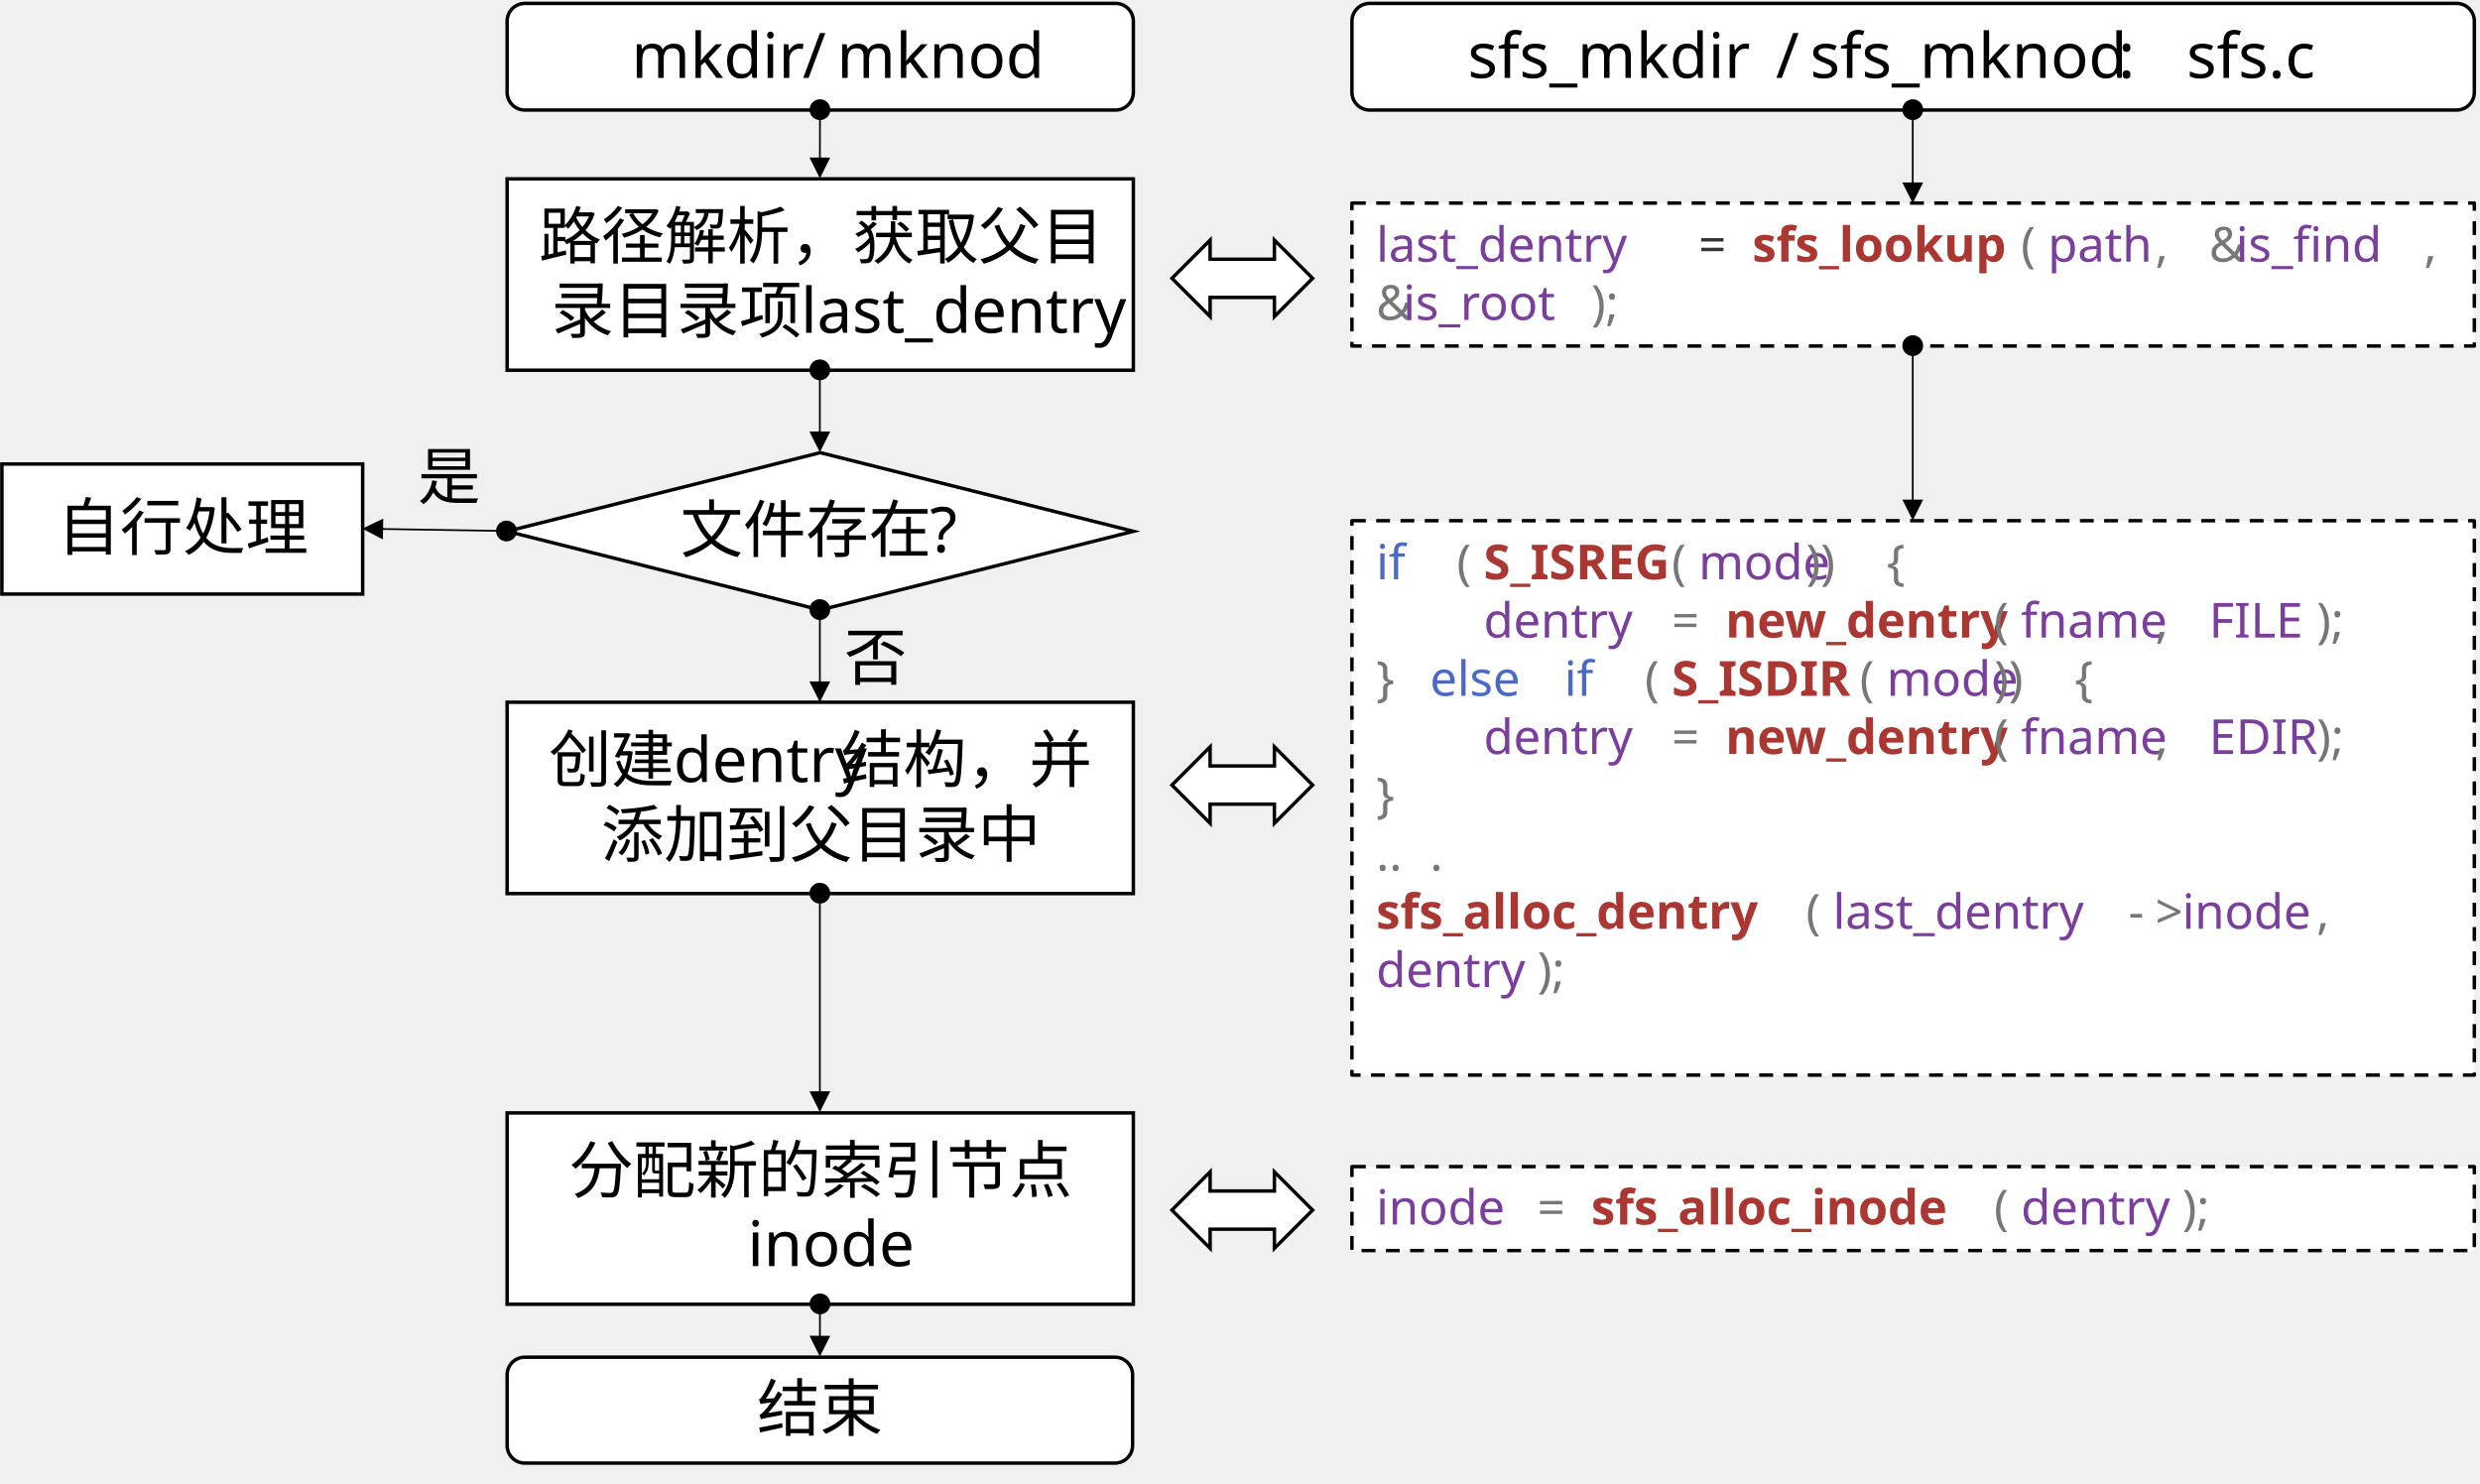
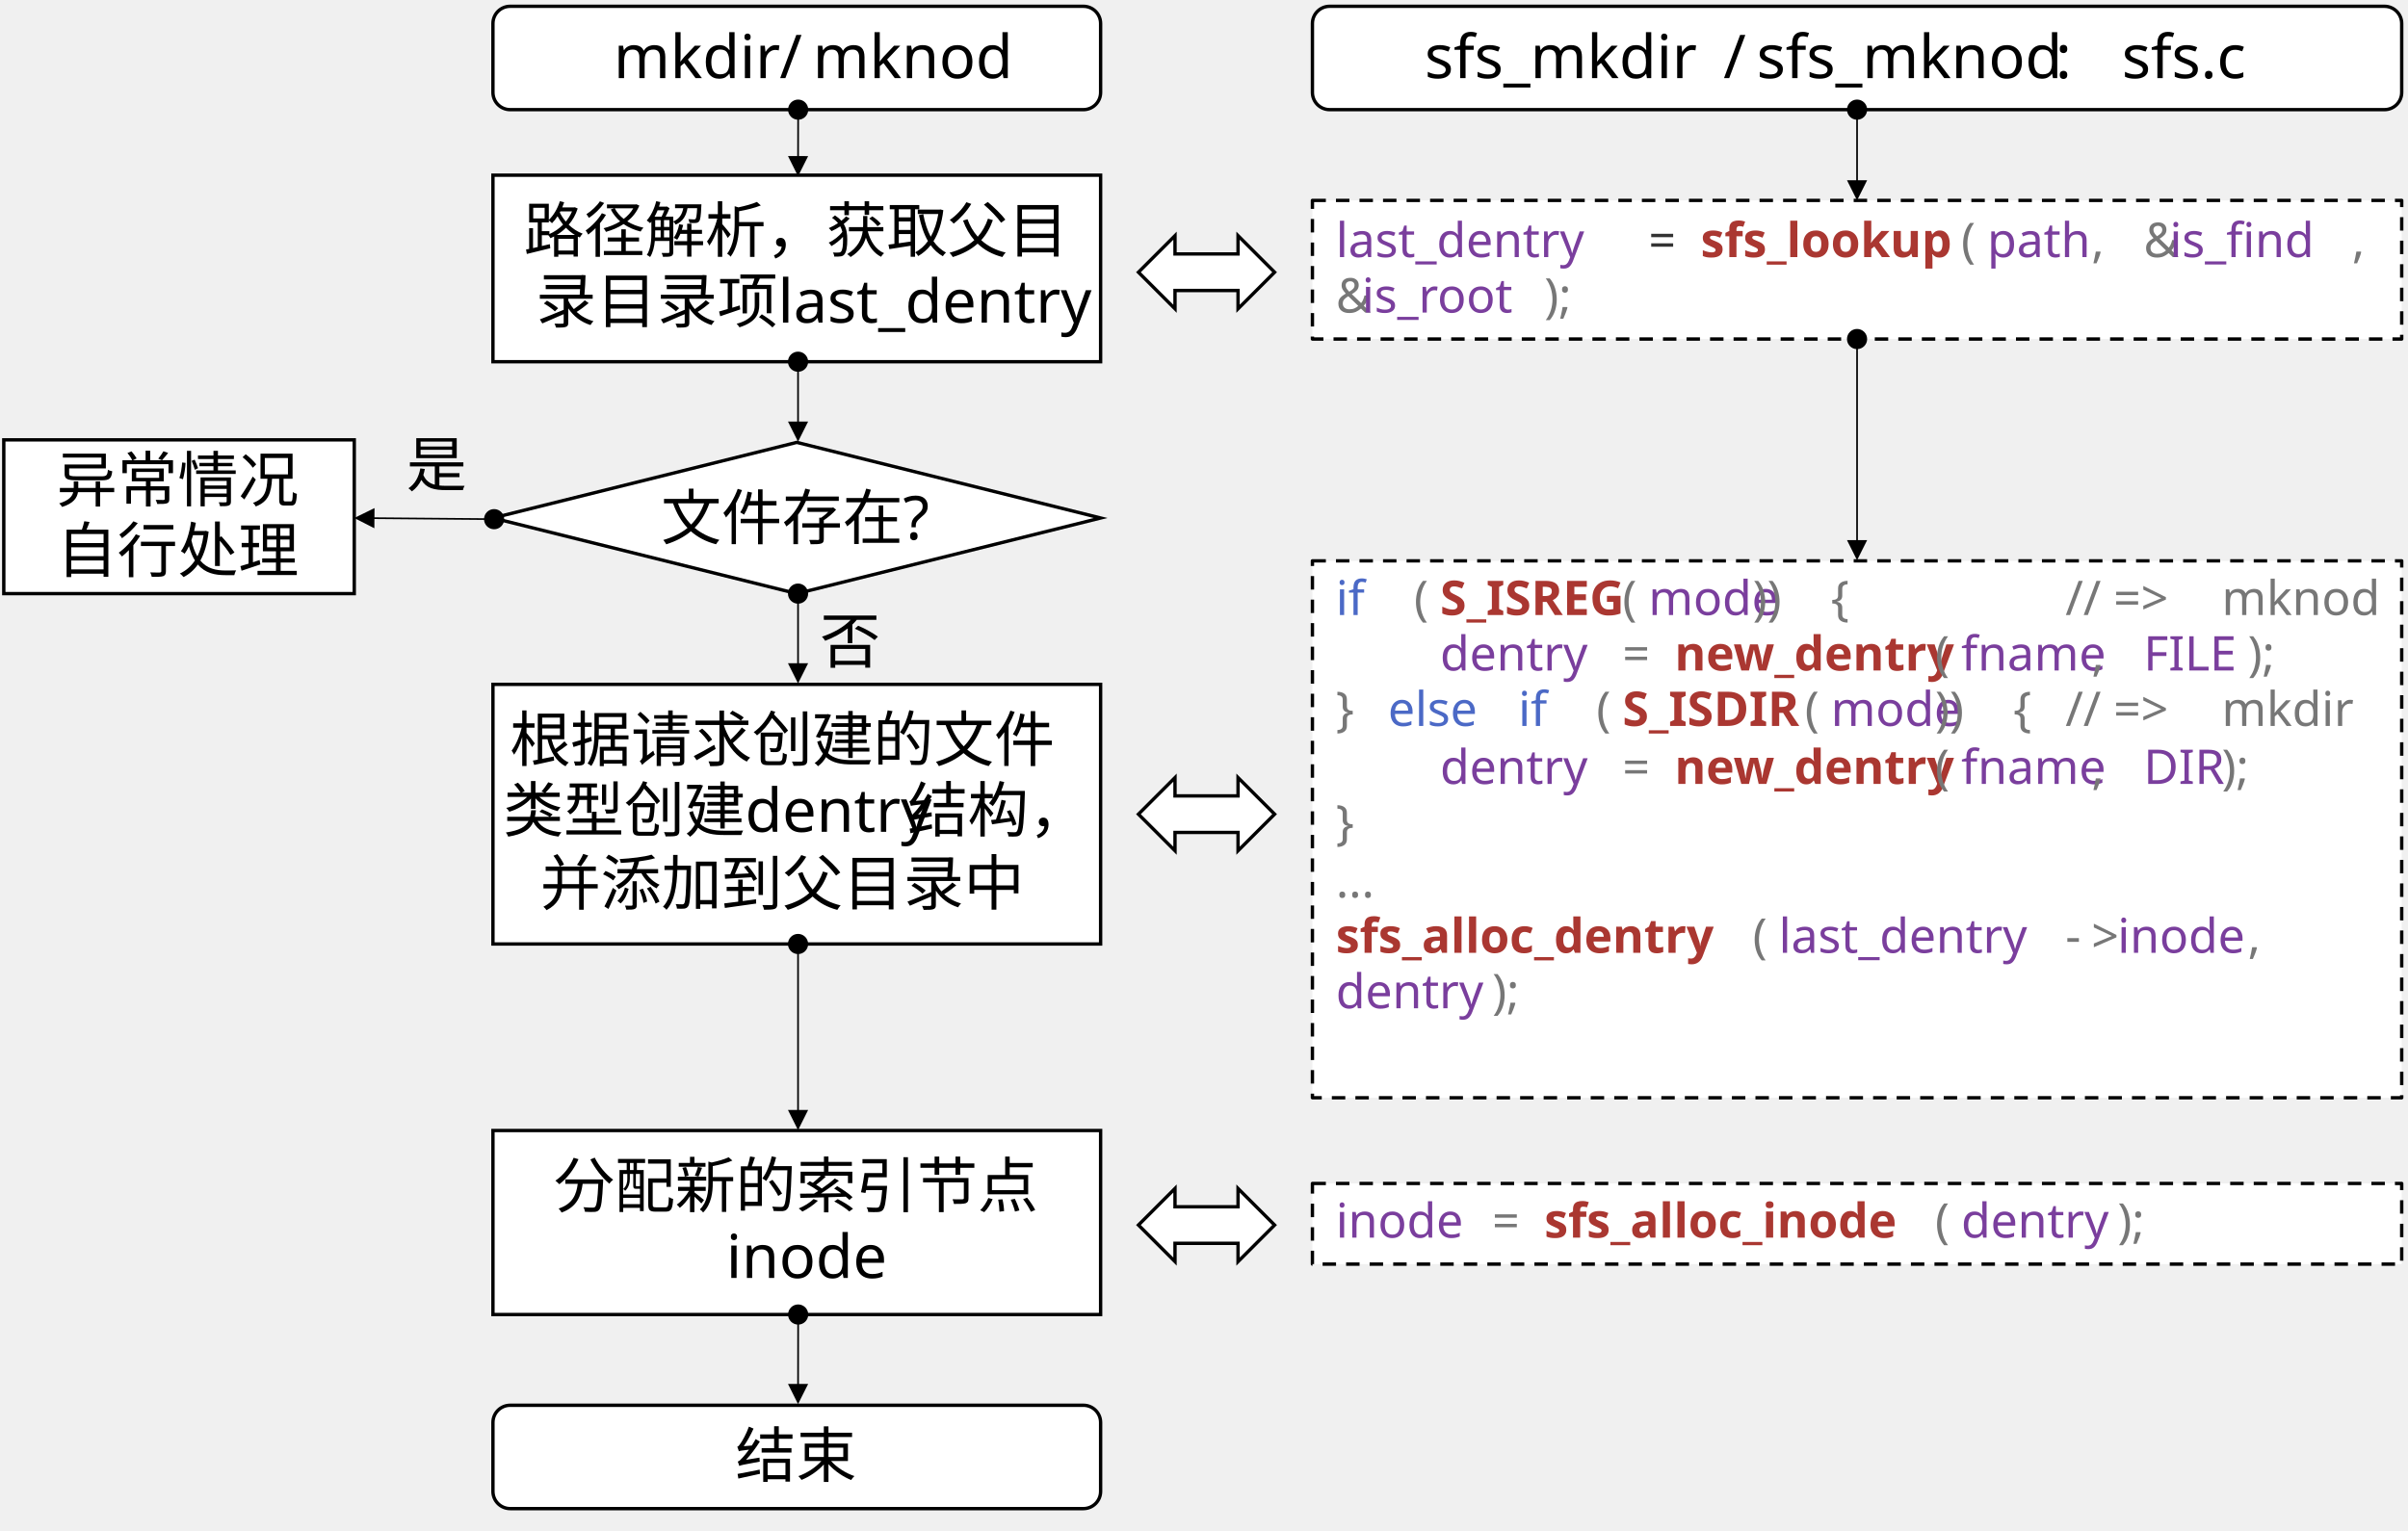
- <svg xmlns="http://www.w3.org/2000/svg" width="3279" height="1962" xml:space="preserve" overflow="hidden">
-   <g transform="translate(-421 -271)">
-     <path d="M1091.5 299.001C1091.5 286.022 1102.02 275.5 1115 275.5L1896 275.5C1908.98 275.5 1919.5 286.022 1919.5 299.001L1919.5 392.999C1919.5 405.978 1908.98 416.5 1896 416.5L1115 416.5C1102.02 416.5 1091.5 405.978 1091.5 392.999Z" stroke="#000000" stroke-width="4.583" stroke-miterlimit="8" fill="#FFFFFF" fill-rule="evenodd" />
-     <text font-family="Consolas,Consolas_MSFontService,sans-serif" font-weight="400" font-size="83" transform="matrix(1 0 0 1 1255.89 374)">mkdir</text>
-     <text font-family="Consolas,Consolas_MSFontService,sans-serif" font-weight="400" font-size="83" transform="matrix(1 0 0 1 1482.19 374)">/</text>
-     <text font-family="Consolas,Consolas_MSFontService,sans-serif" font-weight="400" font-size="83" transform="matrix(1 0 0 1 1527.45 374)">mknod</text>
-     <rect x="1091.5" y="507.5" width="828" height="253" stroke="#000000" stroke-width="4.583" stroke-miterlimit="8" fill="#FFFFFF" />
-     <text font-family="Microsoft YaHei,Microsoft YaHei_MSFontService,sans-serif" font-weight="400" font-size="83" transform="matrix(1 0 0 1 1133.42 613)">路径解析，获取父目</text>
-     <text font-family="Microsoft YaHei,Microsoft YaHei_MSFontService,sans-serif" font-weight="400" font-size="83" transform="matrix(1 0 0 1 1149.8 711)">录</text>
-     <text font-family="Microsoft YaHei,Microsoft YaHei_MSFontService,sans-serif" font-weight="400" font-size="83" transform="matrix(1 0 0 1 1232.3 711)">目录项</text>
-     <text font-family="Calibri,Calibri_MSFontService,sans-serif" font-weight="400" font-size="83" transform="matrix(1 0 0 1 1479.8 711)">last_dentry</text>
-     <path d="M1.146-0.002 1.26 67.891-1.032 67.895-1.146 0.002ZM-13.75 0.023C-13.763-7.571-7.617-13.737-0.023-13.75 7.571-13.763 13.737-7.617 13.75-0.023 13.763 7.571 7.617 13.737 0.023 13.75-7.571 13.763-13.737 7.617-13.75 0.023ZM13.856 63.287 0.153 90.81-13.644 63.333Z" transform="matrix(-1 0 0 1 1505.15 416)" />
-     <path d="M1091.5 973.5 1505.5 869.5 1919.5 973.5 1505.5 1077.5Z" stroke="#000000" stroke-width="4.583" stroke-miterlimit="8" fill="#FFFFFF" fill-rule="evenodd" />
-     <text font-family="Microsoft YaHei,Microsoft YaHei_MSFontService,sans-serif" font-weight="400" font-size="83" transform="matrix(1 0 0 1 1320.47 1001)">文件存在</text>
-     <text font-family="Calibri,Calibri_MSFontService,sans-serif" font-weight="400" font-size="83" transform="matrix(1 0 0 1 1650.47 1001)">?</text>
-     <rect x="1091.5" y="1199.5" width="828" height="253" stroke="#000000" stroke-width="4.583" stroke-miterlimit="8" fill="#FFFFFF" />
-     <text font-family="Microsoft YaHei,Microsoft YaHei_MSFontService,sans-serif" font-weight="400" font-size="83" transform="matrix(1 0 0 1 1146.48 1305)">创建</text>
-     <text font-family="Calibri,Calibri_MSFontService,sans-serif" font-weight="400" font-size="83" transform="matrix(1 0 0 1 1311.48 1305)">dentry</text>
-     <text font-family="Microsoft YaHei,Microsoft YaHei_MSFontService,sans-serif" font-weight="400" font-size="83" transform="matrix(1 0 0 1 1532.85 1305)">结构，并</text>
-     <text font-family="Microsoft YaHei,Microsoft YaHei_MSFontService,sans-serif" font-weight="400" font-size="83" transform="matrix(1 0 0 1 1215.92 1404)">添加到父目录中</text>
-     <rect x="1091.5" y="1742.5" width="828" height="253" stroke="#000000" stroke-width="4.583" stroke-miterlimit="8" fill="#FFFFFF" />
-     <text font-family="Microsoft YaHei,Microsoft YaHei_MSFontService,sans-serif" font-weight="400" font-size="83" transform="matrix(1 0 0 1 1174.67 1848)">分配新的索引节点</text>
-     <text font-family="Calibri,Calibri_MSFontService,sans-serif" font-weight="400" font-size="83" transform="matrix(1 0 0 1 1409.29 1945)">inode</text>
-     <rect x="2208.5" y="539.5" width="1484" height="189" stroke="#000000" stroke-width="4.583" stroke-linejoin="round" stroke-miterlimit="10" stroke-dasharray="18.333 13.75" fill="#FFFFFF" />
-     <text fill="#7A3E9D" font-family="Consolas,Consolas_MSFontService,sans-serif" font-weight="400" font-size="64" transform="matrix(1 0 0 1 2240.55 617)">last_dentry</text>
-     <text fill="#333333" font-family="Consolas,Consolas_MSFontService,sans-serif" font-weight="400" font-size="64" transform="matrix(1 0 0 1 2666.8 617)">= </text>
-     <text fill="#AA3731" font-family="Consolas,Consolas_MSFontService,sans-serif" font-weight="700" font-size="64" transform="matrix(1 0 0 1 2737.84 617)">sfs_lookup</text>
-     <text fill="#777777" font-family="Consolas,Consolas_MSFontService,sans-serif" font-weight="400" font-size="64" transform="matrix(1 0 0 1 3093.05 617)">(</text>
-     <text fill="#7A3E9D" font-family="Consolas,Consolas_MSFontService,sans-serif" font-weight="400" font-size="64" transform="matrix(1 0 0 1 3128.57 617)">path</text>
-     <text fill="#777777" font-family="Consolas,Consolas_MSFontService,sans-serif" font-weight="400" font-size="64" transform="matrix(1 0 0 1 3270.65 617)">,</text>
-     <text fill="#777777" font-family="Consolas,Consolas_MSFontService,sans-serif" font-weight="400" font-size="64" transform="matrix(1 0 0 1 3341.7 617)">&amp;</text>
-     <text fill="#7A3E9D" font-family="Consolas,Consolas_MSFontService,sans-serif" font-weight="400" font-size="64" transform="matrix(1 0 0 1 3377.22 617)">is_find</text>
-     <text fill="#777777" font-family="Consolas,Consolas_MSFontService,sans-serif" font-weight="400" font-size="64" transform="matrix(1 0 0 1 3625.86 617)">,</text>
-     <text fill="#777777" font-family="Consolas,Consolas_MSFontService,sans-serif" font-weight="400" font-size="64" transform="matrix(1 0 0 1 2240.55 694)">&amp;</text>
-     <text fill="#7A3E9D" font-family="Consolas,Consolas_MSFontService,sans-serif" font-weight="400" font-size="64" transform="matrix(1 0 0 1 2276.07 694)">is_root</text>
-     <text fill="#777777" font-family="Consolas,Consolas_MSFontService,sans-serif" font-weight="400" font-size="64" transform="matrix(1 0 0 1 2524.72 694)">);</text>
-     <path d="M1506.15 760 1506.15 846.156 1503.85 846.156 1503.85 760ZM1491.25 760C1491.25 752.406 1497.41 746.25 1505 746.25 1512.59 746.25 1518.75 752.406 1518.75 760 1518.75 767.594 1512.59 773.75 1505 773.75 1497.41 773.75 1491.25 767.594 1491.25 760ZM1518.75 841.573 1505 869.073 1491.25 841.573Z" />
-     <path d="M1.146-3.37618e-06 1.146 99.566-1.146 99.566-1.146 3.37618e-06ZM-13.75 4.05141e-05C-13.75-7.594-7.594-13.75-4.05141e-05-13.75 7.594-13.75 13.75-7.594 13.75-4.05141e-05 13.75 7.594 7.594 13.75 4.05141e-05 13.75-7.594 13.75-13.75 7.594-13.75 4.05141e-05ZM13.75 94.983 0 122.483-13.75 94.983Z" transform="matrix(-1 0 0 1 1505 1077)" />
-     <path d="M1506.15 1452 1506.15 1718.5 1503.85 1718.5 1503.85 1452ZM1491.25 1452C1491.25 1444.41 1497.41 1438.25 1505 1438.25 1512.59 1438.25 1518.75 1444.41 1518.75 1452 1518.75 1459.59 1512.59 1465.75 1505 1465.75 1497.41 1465.75 1491.25 1459.59 1491.25 1452ZM1518.75 1713.92 1505 1741.42 1491.25 1713.92Z" />
-     <rect x="2208.5" y="959.5" width="1484" height="733" stroke="#000000" stroke-width="4.583" stroke-linejoin="round" stroke-miterlimit="10" stroke-dasharray="18.333 13.75" fill="#FFFFFF" />
-     <text fill="#4B69C6" font-family="Consolas,Consolas_MSFontService,sans-serif" font-weight="400" font-size="64" transform="matrix(1 0 0 1 2240.55 1037)">if</text>
-     <text fill="#777777" font-family="Consolas,Consolas_MSFontService,sans-serif" font-weight="400" font-size="64" transform="matrix(1 0 0 1 2347.11 1037)">(</text>
-     <text fill="#AA3731" font-family="Consolas,Consolas_MSFontService,sans-serif" font-weight="700" font-size="64" transform="matrix(1 0 0 1 2382.63 1037)">S_ISREG</text>
-     <text fill="#777777" font-family="Consolas,Consolas_MSFontService,sans-serif" font-weight="400" font-size="64" transform="matrix(1 0 0 1 2631.28 1037)">(</text>
-     <text fill="#7A3E9D" font-family="Consolas,Consolas_MSFontService,sans-serif" font-weight="400" font-size="64" transform="matrix(1 0 0 1 2666.8 1037)">mode</text>
-     <text fill="#777777" font-family="Consolas,Consolas_MSFontService,sans-serif" font-weight="400" font-size="64" transform="matrix(1 0 0 1 2808.88 1037)">))</text>
-     <text fill="#777777" font-family="Consolas,Consolas_MSFontService,sans-serif" font-weight="400" font-size="64" transform="matrix(1 0 0 1 2915.45 1037)">{</text>
-     <text fill="#7A3E9D" font-family="Consolas,Consolas_MSFontService,sans-serif" font-weight="400" font-size="64" transform="matrix(1 0 0 1 2382.63 1114)">dentry</text>
-     <text fill="#777777" font-family="Consolas,Consolas_MSFontService,sans-serif" font-weight="400" font-size="64" transform="matrix(1 0 0 1 2631.28 1114)">=</text>
-     <text fill="#AA3731" font-family="Consolas,Consolas_MSFontService,sans-serif" font-weight="700" font-size="64" transform="matrix(1 0 0 1 2702.32 1114)">new_dentry</text>
-     <text fill="#777777" font-family="Consolas,Consolas_MSFontService,sans-serif" font-weight="400" font-size="64" transform="matrix(1 0 0 1 3057.53 1114)">(</text>
-     <text fill="#7A3E9D" font-family="Consolas,Consolas_MSFontService,sans-serif" font-weight="400" font-size="64" transform="matrix(1 0 0 1 3093.05 1114)">fname</text>
-     <text fill="#777777" font-family="Consolas,Consolas_MSFontService,sans-serif" font-weight="400" font-size="64" transform="matrix(1 0 0 1 3270.65 1114)">,</text>
-     <text fill="#7A3E9D" font-family="Consolas,Consolas_MSFontService,sans-serif" font-weight="400" font-size="64" transform="matrix(1 0 0 1 3341.7 1114)">FILE</text>
-     <text fill="#777777" font-family="Consolas,Consolas_MSFontService,sans-serif" font-weight="400" font-size="64" transform="matrix(1 0 0 1 3483.78 1114)">);</text>
-     <text fill="#777777" font-family="Consolas,Consolas_MSFontService,sans-serif" font-weight="400" font-size="64" transform="matrix(1 0 0 1 2240.55 1191)">}</text>
-     <text fill="#4B69C6" font-family="Consolas,Consolas_MSFontService,sans-serif" font-weight="400" font-size="64" transform="matrix(1 0 0 1 2311.59 1191)">else</text>
-     <text fill="#4B69C6" font-family="Consolas,Consolas_MSFontService,sans-serif" font-weight="400" font-size="64" transform="matrix(1 0 0 1 2489.2 1191)">if</text>
-     <text fill="#777777" font-family="Consolas,Consolas_MSFontService,sans-serif" font-weight="400" font-size="64" transform="matrix(1 0 0 1 2595.76 1191)">(</text>
-     <text fill="#AA3731" font-family="Consolas,Consolas_MSFontService,sans-serif" font-weight="700" font-size="64" transform="matrix(1 0 0 1 2631.28 1191)">S_ISDIR</text>
-     <text fill="#777777" font-family="Consolas,Consolas_MSFontService,sans-serif" font-weight="400" font-size="64" transform="matrix(1 0 0 1 2879.92 1191)">(</text>
-     <text fill="#7A3E9D" font-family="Consolas,Consolas_MSFontService,sans-serif" font-weight="400" font-size="64" transform="matrix(1 0 0 1 2915.45 1191)">mode</text>
-     <text fill="#777777" font-family="Consolas,Consolas_MSFontService,sans-serif" font-weight="400" font-size="64" transform="matrix(1 0 0 1 3057.53 1191)">))</text>
-     <text fill="#777777" font-family="Consolas,Consolas_MSFontService,sans-serif" font-weight="400" font-size="64" transform="matrix(1 0 0 1 3164.09 1191)">{</text>
-     <text fill="#7A3E9D" font-family="Consolas,Consolas_MSFontService,sans-serif" font-weight="400" font-size="64" transform="matrix(1 0 0 1 2382.63 1268)">dentry</text>
-     <text fill="#777777" font-family="Consolas,Consolas_MSFontService,sans-serif" font-weight="400" font-size="64" transform="matrix(1 0 0 1 2631.28 1268)">=</text>
-     <text fill="#AA3731" font-family="Consolas,Consolas_MSFontService,sans-serif" font-weight="700" font-size="64" transform="matrix(1 0 0 1 2702.32 1268)">new_dentry</text>
-     <text fill="#777777" font-family="Consolas,Consolas_MSFontService,sans-serif" font-weight="400" font-size="64" transform="matrix(1 0 0 1 3057.53 1268)">(</text>
-     <text fill="#7A3E9D" font-family="Consolas,Consolas_MSFontService,sans-serif" font-weight="400" font-size="64" transform="matrix(1 0 0 1 3093.05 1268)">fname</text>
-     <text fill="#777777" font-family="Consolas,Consolas_MSFontService,sans-serif" font-weight="400" font-size="64" transform="matrix(1 0 0 1 3270.65 1268)">,</text>
-     <text fill="#7A3E9D" font-family="Consolas,Consolas_MSFontService,sans-serif" font-weight="400" font-size="64" transform="matrix(1 0 0 1 3341.7 1268)">E</text>
-     <text fill="#7A3E9D" font-family="Consolas,Consolas_MSFontService,sans-serif" font-weight="400" font-size="64" transform="matrix(1 0 0 1 3377.22 1268)">DIR</text>
-     <text fill="#777777" font-family="Consolas,Consolas_MSFontService,sans-serif" font-weight="400" font-size="64" transform="matrix(1 0 0 1 3483.78 1268)">);</text>
-     <text fill="#777777" font-family="Consolas,Consolas_MSFontService,sans-serif" font-weight="400" font-size="64" transform="matrix(1 0 0 1 2240.55 1345)">}</text>
-     <text fill="#777777" font-family="Consolas,Consolas_MSFontService,sans-serif" font-weight="400" font-size="64" transform="matrix(1 0 0 1 2240.55 1422)">..</text>
-     <text fill="#777777" font-family="Consolas,Consolas_MSFontService,sans-serif" font-weight="400" font-size="64" transform="matrix(1 0 0 1 2311.59 1422)">.</text>
-     <text fill="#AA3731" font-family="Consolas,Consolas_MSFontService,sans-serif" font-weight="700" font-size="64" transform="matrix(1 0 0 1 2240.55 1499)">sfs_alloc_dentry</text>
-     <text fill="#777777" font-family="Consolas,Consolas_MSFontService,sans-serif" font-weight="400" font-size="64" transform="matrix(1 0 0 1 2808.88 1499)">(</text>
-     <text fill="#7A3E9D" font-family="Consolas,Consolas_MSFontService,sans-serif" font-weight="400" font-size="64" transform="matrix(1 0 0 1 2844.4 1499)">last_dentry</text>
-     <text fill="#777777" font-family="Consolas,Consolas_MSFontService,sans-serif" font-weight="400" font-size="64" transform="matrix(1 0 0 1 3235.13 1499)">-</text>
-     <text fill="#777777" font-family="Consolas,Consolas_MSFontService,sans-serif" font-weight="400" font-size="64" transform="matrix(1 0 0 1 3270.65 1499)">&gt;</text>
-     <text fill="#7A3E9D" font-family="Consolas,Consolas_MSFontService,sans-serif" font-weight="400" font-size="64" transform="matrix(1 0 0 1 3306.17 1499)">inode</text>
-     <text fill="#777777" font-family="Consolas,Consolas_MSFontService,sans-serif" font-weight="400" font-size="64" transform="matrix(1 0 0 1 3483.78 1499)">,</text>
-     <text fill="#7A3E9D" font-family="Consolas,Consolas_MSFontService,sans-serif" font-weight="400" font-size="64" transform="matrix(1 0 0 1 2240.55 1576)">dentry</text>
-     <text fill="#777777" font-family="Consolas,Consolas_MSFontService,sans-serif" font-weight="400" font-size="64" transform="matrix(1 0 0 1 2453.67 1576)">);</text>
-     <path d="M2208.5 299C2208.5 286.021 2219.02 275.5 2232 275.5L3669 275.5C3681.98 275.5 3692.5 286.021 3692.5 299L3692.5 393C3692.5 405.979 3681.98 416.5 3669 416.5L2232 416.5C2219.02 416.5 2208.5 405.979 2208.5 393Z" stroke="#000000" stroke-width="4.583" stroke-miterlimit="8" fill="#FFFFFF" fill-rule="evenodd" />
-     <text font-family="Consolas,Consolas_MSFontService,sans-serif" font-weight="400" font-size="83" transform="matrix(1 0 0 1 2361.56 374)">sfs_mkdir</text>
-     <text font-family="Consolas,Consolas_MSFontService,sans-serif" font-weight="400" font-size="83" transform="matrix(1 0 0 1 2768.9 374)">/</text>
-     <text font-family="Consolas,Consolas_MSFontService,sans-serif" font-weight="400" font-size="83" transform="matrix(1 0 0 1 2814.16 374)">sfs_mknod</text>
-     <text font-family="Consolas,Consolas_MSFontService,sans-serif" font-weight="400" font-size="83" transform="matrix(1 0 0 1 3221.5 374)">: </text>
-     <text font-family="Consolas,Consolas_MSFontService,sans-serif" font-weight="400" font-size="83" transform="matrix(1 0 0 1 3312.02 374)">sfs.c</text>
-     <path d="M2021 689.5 1970.5 639 2021 588.5 2021 613.75 2106 613.75 2106 588.5 2156.5 639 2106 689.5 2106 664.25 2021 664.25Z" stroke="#000000" stroke-width="4.583" stroke-miterlimit="8" fill="#FFFFFF" fill-rule="evenodd" />
-     <path d="M2021 1359.5 1970.5 1309 2021 1258.5 2021 1283.75 2106 1283.75 2106 1258.5 2156.5 1309 2106 1359.5 2106 1334.25 2021 1334.25Z" stroke="#000000" stroke-width="4.583" stroke-miterlimit="8" fill="#FFFFFF" fill-rule="evenodd" />
-     <path d="M2951.15 416 2951.15 516.833 2948.85 516.833 2948.85 416ZM2936.25 416C2936.25 408.406 2942.41 402.25 2950 402.25 2957.59 402.25 2963.75 408.406 2963.75 416 2963.75 423.594 2957.59 429.75 2950 429.75 2942.41 429.75 2936.25 423.594 2936.25 416ZM2963.75 512.25 2950 539.75 2936.25 512.25Z" />
-     <path d="M2951.15 728 2951.15 936.2 2948.85 936.2 2948.85 728ZM2936.25 728C2936.25 720.406 2942.41 714.25 2950 714.25 2957.59 714.25 2963.75 720.406 2963.75 728 2963.75 735.594 2957.59 741.75 2950 741.75 2942.41 741.75 2936.25 735.594 2936.25 728ZM2963.75 931.617 2950 959.117 2936.25 931.617Z" />
-     <rect x="2208.5" y="1813.5" width="1484" height="111" stroke="#000000" stroke-width="4.583" stroke-linejoin="round" stroke-miterlimit="10" stroke-dasharray="18.333 13.75" fill="#FFFFFF" />
-     <text fill="#7A3E9D" font-family="Consolas,Consolas_MSFontService,sans-serif" font-weight="400" font-size="64" transform="matrix(1 0 0 1 2240.55 1890)">inode</text>
-     <text fill="#777777" font-family="Consolas,Consolas_MSFontService,sans-serif" font-weight="400" font-size="64" transform="matrix(1 0 0 1 2453.67 1890)">=</text>
-     <text fill="#AA3731" font-family="Consolas,Consolas_MSFontService,sans-serif" font-weight="700" font-size="64" transform="matrix(1 0 0 1 2524.72 1890)">sfs_alloc_inode</text>
-     <text fill="#777777" font-family="Consolas,Consolas_MSFontService,sans-serif" font-weight="400" font-size="64" transform="matrix(1 0 0 1 3057.53 1890)">(</text>
-     <text fill="#7A3E9D" font-family="Consolas,Consolas_MSFontService,sans-serif" font-weight="400" font-size="64" transform="matrix(1 0 0 1 3093.05 1890)">dentry</text>
-     <text fill="#777777" font-family="Consolas,Consolas_MSFontService,sans-serif" font-weight="400" font-size="64" transform="matrix(1 0 0 1 3306.17 1890)">);</text>
-     <path d="M2021 1921.5 1970.5 1871 2021 1820.5 2021 1845.75 2106 1845.75 2106 1820.5 2156.5 1871 2106 1921.5 2106 1896.25 2021 1896.25Z" stroke="#000000" stroke-width="4.583" stroke-miterlimit="8" fill="#FFFFFF" fill-rule="evenodd" />
-     <path d="M1091.5 2088.83C1091.5 2075.95 1101.95 2065.5 1114.83 2065.5L1895.17 2065.5C1908.05 2065.5 1918.5 2075.95 1918.5 2088.83L1918.5 2182.17C1918.5 2195.05 1908.05 2205.5 1895.17 2205.5L1114.83 2205.5C1101.95 2205.5 1091.5 2195.05 1091.5 2182.17Z" stroke="#000000" stroke-width="4.583" stroke-miterlimit="8" fill="#FFFFFF" fill-rule="evenodd" />
-     <text font-family="Microsoft YaHei,Microsoft YaHei_MSFontService,sans-serif" font-weight="400" font-size="83" transform="matrix(1 0 0 1 1422.01 2163)">结束</text>
-     <path d="M1.146-0.003 1.248 46.748-1.044 46.753-1.146 0.003ZM-13.75 0.03C-13.767-7.564-7.624-13.733-0.03-13.75 7.564-13.767 13.733-7.624 13.75-0.03 13.767 7.564 7.624 13.733 0.03 13.75-7.564 13.767-13.733 7.624-13.75 0.03ZM13.842 42.137 0.152 69.667-13.658 42.197Z" transform="matrix(-1 0 0 1 1505.15 1995)" />
-     <text font-family="Microsoft YaHei,Microsoft YaHei_MSFontService,sans-serif" font-weight="400" font-size="83" transform="matrix(1 0 0 1 1537.08 1170)">否</text>
-     <path d="M1090.63 974.218 922.895 971.515 922.932 969.224 1090.67 971.927ZM1090.87 959.324C1098.47 959.447 1104.52 965.701 1104.4 973.294 1104.28 980.887 1098.02 986.943 1090.43 986.821 1082.84 986.699 1076.78 980.444 1076.9 972.851 1077.03 965.258 1083.28 959.202 1090.87 959.324ZM927.275 984.191 900 970 927.718 956.695Z" />
-     <text font-family="Microsoft YaHei,Microsoft YaHei_MSFontService,sans-serif" font-weight="400" font-size="83" transform="matrix(1 0 0 1 973.319 931)">是</text>
-     <rect x="423.5" y="884.5" width="477" height="172" stroke="#000000" stroke-width="4.583" stroke-miterlimit="8" fill="#FFFFFF" />
-     <text font-family="Microsoft YaHei,Microsoft YaHei_MSFontService,sans-serif" font-weight="400" font-size="83" transform="matrix(1 0 0 1 496.722 998)">自行处理</text>
+ <svg xmlns="http://www.w3.org/2000/svg" width="955" height="607" overflow="hidden">
+   <g transform="translate(-122 -78)">
+     <path d="M317.5 87.333C317.5 83.559 320.559 80.5 324.333 80.5L551.667 80.5C555.441 80.5 558.5 83.559 558.5 87.333L558.5 114.667C558.5 118.441 555.441 121.5 551.667 121.5L324.333 121.5C320.559 121.5 317.5 118.441 317.5 114.667Z" stroke="#000000" stroke-width="1.333" stroke-miterlimit="8" fill="#FFFFFF" fill-rule="evenodd" />
+     <text font-family="Consolas,Consolas_MSFontService,sans-serif" font-weight="400" font-size="24" transform="translate(365.349 109)">mkdir</text>
+     <text font-family="Consolas,Consolas_MSFontService,sans-serif" font-weight="400" font-size="24" transform="translate(431.182 109)">/</text>
+     <text font-family="Consolas,Consolas_MSFontService,sans-serif" font-weight="400" font-size="24" transform="translate(444.349 109)">mknod</text>
+     <rect x="317.5" y="147.5" width="241" height="74" stroke="#000000" stroke-width="1.333" stroke-miterlimit="8" fill="#FFFFFF" />
+     <text font-family="Microsoft YaHei,Microsoft YaHei_MSFontService,sans-serif" font-weight="400" font-size="24" transform="translate(329.721 178)">路径解析，获取父目</text>
+     <text font-family="Microsoft YaHei,Microsoft YaHei_MSFontService,sans-serif" font-weight="400" font-size="24" transform="translate(334.488 206)">录目录项</text>
+     <text font-family="Calibri,Calibri_MSFontService,sans-serif" font-weight="400" font-size="24" transform="translate(430.488 206)">last_dentry</text>
+     <path d="M0.333-0.001 0.367 19.75-0.3 19.751-0.333 0.001ZM-4 0.007C-4.004-2.202-2.216-3.996-0.007-4 2.202-4.004 3.996-2.216 4-0.007 4.004 2.202 2.216 3.996 0.007 4-2.202 4.004-3.996 2.216-4 0.007ZM4.031 18.411 0.044 26.417-3.969 18.424Z" transform="matrix(-1 0 0 1 438.544 121.5)" />
+     <path d="M317.5 283.5 438 253.5 558.5 283.5 438 313.5Z" stroke="#000000" stroke-width="1.333" stroke-miterlimit="8" fill="#FFFFFF" fill-rule="evenodd" />
+     <text font-family="Microsoft YaHei,Microsoft YaHei_MSFontService,sans-serif" font-weight="400" font-size="24" transform="translate(384.138 292)">文件存在</text>
+     <text font-family="Calibri,Calibri_MSFontService,sans-serif" font-weight="400" font-size="24" transform="translate(480.138 292)">?</text>
+     <rect x="317.5" y="349.5" width="241" height="103" stroke="#000000" stroke-width="1.333" stroke-miterlimit="8" fill="#FFFFFF" />
+     <text font-family="Microsoft YaHei,Microsoft YaHei_MSFontService,sans-serif" font-weight="400" font-size="24" transform="translate(324.268 380)">根据请求创建的文件</text>
+     <text font-family="Microsoft YaHei,Microsoft YaHei_MSFontService,sans-serif" font-weight="400" font-size="24" transform="translate(321.521 408)">类型</text>
+     <text font-family="Microsoft YaHei,Microsoft YaHei_MSFontService,sans-serif" font-weight="400" font-size="24" transform="translate(369.521 408)">创建</text>
+     <text font-family="Calibri,Calibri_MSFontService,sans-serif" font-weight="400" font-size="24" transform="translate(417.521 408)">dentry</text>
+     <text font-family="Microsoft YaHei,Microsoft YaHei_MSFontService,sans-serif" font-weight="400" font-size="24" transform="translate(481.921 408)">结构，</text>
+     <text font-family="Microsoft YaHei,Microsoft YaHei_MSFontService,sans-serif" font-weight="400" font-size="24" transform="translate(336.268 437)">并添加到父目录中</text>
+     <rect x="317.5" y="526.5" width="241" height="73" stroke="#000000" stroke-width="1.333" stroke-miterlimit="8" fill="#FFFFFF" />
+     <text font-family="Microsoft YaHei,Microsoft YaHei_MSFontService,sans-serif" font-weight="400" font-size="24" transform="translate(341.721 557)">分配新的索引节点</text>
+     <text font-family="Calibri,Calibri_MSFontService,sans-serif" font-weight="400" font-size="24" transform="translate(409.974 585)">inode</text>
+     <rect x="642.5" y="157.5" width="432" height="55" stroke="#000000" stroke-width="1.333" stroke-linejoin="round" stroke-miterlimit="10" stroke-dasharray="5.333 4" fill="#FFFFFF" />
+     <text fill="#7A3E9D" font-family="Consolas,Consolas_MSFontService,sans-serif" font-weight="400" font-size="19" transform="translate(651.796 180)">last_dentry</text>
+     <text fill="#333333" font-family="Consolas,Consolas_MSFontService,sans-serif" font-weight="400" font-size="19" transform="translate(775.796 180)">=</text>
+     <text fill="#AA3731" font-family="Consolas,Consolas_MSFontService,sans-serif" font-weight="700" font-size="19" transform="translate(796.463 180)">sfs_lookup</text>
+     <text fill="#777777" font-family="Consolas,Consolas_MSFontService,sans-serif" font-weight="400" font-size="19" transform="translate(899.796 180)">(</text>
+     <text fill="#7A3E9D" font-family="Consolas,Consolas_MSFontService,sans-serif" font-weight="400" font-size="19" transform="translate(910.13 180)">path</text>
+     <text fill="#777777" font-family="Consolas,Consolas_MSFontService,sans-serif" font-weight="400" font-size="19" transform="translate(951.463 180)">,</text>
+     <text fill="#777777" font-family="Consolas,Consolas_MSFontService,sans-serif" font-weight="400" font-size="19" transform="translate(972.13 180)">&amp;</text>
+     <text fill="#7A3E9D" font-family="Consolas,Consolas_MSFontService,sans-serif" font-weight="400" font-size="19" transform="translate(982.463 180)">is_find</text>
+     <text fill="#777777" font-family="Consolas,Consolas_MSFontService,sans-serif" font-weight="400" font-size="19" transform="translate(1054.8 180)">,</text>
+     <text fill="#777777" font-family="Consolas,Consolas_MSFontService,sans-serif" font-weight="400" font-size="19" transform="translate(651.796 202)">&amp;</text>
+     <text fill="#7A3E9D" font-family="Consolas,Consolas_MSFontService,sans-serif" font-weight="400" font-size="19" transform="translate(662.13 202)">is_root</text>
+     <text fill="#777777" font-family="Consolas,Consolas_MSFontService,sans-serif" font-weight="400" font-size="19" transform="translate(734.463 202)">);</text>
+     <path d="M438.833 221.5 438.833 246.564 438.167 246.564 438.167 221.5ZM434.5 221.5C434.5 219.291 436.291 217.5 438.5 217.5 440.709 217.5 442.5 219.291 442.5 221.5 442.5 223.709 440.709 225.5 438.5 225.5 436.291 225.5 434.5 223.709 434.5 221.5ZM442.5 245.23 438.5 253.23 434.5 245.23Z" />
+     <path d="M0.333-9.8216e-07 0.333 28.965-0.333 28.965-0.333 9.8216e-07ZM-4 1.17859e-05C-4-2.209-2.209-4-1.17859e-05-4 2.209-4 4-2.209 4-1.17859e-05 4 2.209 2.209 4 1.17859e-05 4-2.209 4-4 2.209-4 1.17859e-05ZM4 27.631 0 35.631-4 27.631Z" transform="matrix(-1 0 0 1 438.5 313.5)" />
+     <path d="M438.833 452.5 438.833 519.685 438.167 519.685 438.167 452.5ZM434.5 452.5C434.5 450.291 436.291 448.5 438.5 448.5 440.709 448.5 442.5 450.291 442.5 452.5 442.5 454.709 440.709 456.5 438.5 456.5 436.291 456.5 434.5 454.709 434.5 452.5ZM442.5 518.352 438.5 526.352 434.5 518.352Z" />
+     <rect x="642.5" y="300.5" width="432" height="213" stroke="#000000" stroke-width="1.333" stroke-linejoin="round" stroke-miterlimit="10" stroke-dasharray="5.333 4" fill="#FFFFFF" />
+     <text fill="#4B69C6" font-family="Consolas,Consolas_MSFontService,sans-serif" font-weight="400" font-size="19" transform="translate(651.796 322)">if</text>
+     <text fill="#777777" font-family="Consolas,Consolas_MSFontService,sans-serif" font-weight="400" font-size="19" transform="translate(682.796 322)">(</text>
+     <text fill="#AA3731" font-family="Consolas,Consolas_MSFontService,sans-serif" font-weight="700" font-size="19" transform="translate(693.13 322)">S_ISREG</text>
+     <text fill="#777777" font-family="Consolas,Consolas_MSFontService,sans-serif" font-weight="400" font-size="19" transform="translate(765.463 322)">(</text>
+     <text fill="#7A3E9D" font-family="Consolas,Consolas_MSFontService,sans-serif" font-weight="400" font-size="19" transform="translate(775.796 322)">mode</text>
+     <text fill="#777777" font-family="Consolas,Consolas_MSFontService,sans-serif" font-weight="400" font-size="19" transform="translate(817.13 322)">))</text>
+     <text fill="#777777" font-family="Consolas,Consolas_MSFontService,sans-serif" font-weight="400" font-size="19" transform="translate(848.13 322)">{</text>
+     <text fill="#777777" font-family="Consolas,Consolas_MSFontService,sans-serif" font-weight="400" font-size="19" transform="translate(941.13 322)">// =&gt;</text>
+     <text fill="#777777" font-family="Consolas,Consolas_MSFontService,sans-serif" font-weight="400" font-size="19" transform="translate(1003.13 322)">mknod</text>
+     <text fill="#7A3E9D" font-family="Consolas,Consolas_MSFontService,sans-serif" font-weight="400" font-size="19" transform="translate(693.13 344)">dentry</text>
+     <text fill="#777777" font-family="Consolas,Consolas_MSFontService,sans-serif" font-weight="400" font-size="19" transform="translate(765.463 344)">=</text>
+     <text fill="#AA3731" font-family="Consolas,Consolas_MSFontService,sans-serif" font-weight="700" font-size="19" transform="translate(786.13 344)">new_dentry</text>
+     <text fill="#777777" font-family="Consolas,Consolas_MSFontService,sans-serif" font-weight="400" font-size="19" transform="translate(889.463 344)">(</text>
+     <text fill="#7A3E9D" font-family="Consolas,Consolas_MSFontService,sans-serif" font-weight="400" font-size="19" transform="translate(899.796 344)">fname</text>
+     <text fill="#777777" font-family="Consolas,Consolas_MSFontService,sans-serif" font-weight="400" font-size="19" transform="translate(951.463 344)">,</text>
+     <text fill="#7A3E9D" font-family="Consolas,Consolas_MSFontService,sans-serif" font-weight="400" font-size="19" transform="translate(972.13 344)">FILE</text>
+     <text fill="#777777" font-family="Consolas,Consolas_MSFontService,sans-serif" font-weight="400" font-size="19" transform="translate(1013.46 344)">);</text>
+     <text fill="#777777" font-family="Consolas,Consolas_MSFontService,sans-serif" font-weight="400" font-size="19" transform="translate(651.796 366)">}</text>
+     <text fill="#4B69C6" font-family="Consolas,Consolas_MSFontService,sans-serif" font-weight="400" font-size="19" transform="translate(672.463 366)">else</text>
+     <text fill="#4B69C6" font-family="Consolas,Consolas_MSFontService,sans-serif" font-weight="400" font-size="19" transform="translate(724.13 366)">if</text>
+     <text fill="#777777" font-family="Consolas,Consolas_MSFontService,sans-serif" font-weight="400" font-size="19" transform="translate(755.13 366)">(</text>
+     <text fill="#AA3731" font-family="Consolas,Consolas_MSFontService,sans-serif" font-weight="700" font-size="19" transform="translate(765.463 366)">S_ISDIR</text>
+     <text fill="#777777" font-family="Consolas,Consolas_MSFontService,sans-serif" font-weight="400" font-size="19" transform="translate(837.796 366)">(</text>
+     <text fill="#7A3E9D" font-family="Consolas,Consolas_MSFontService,sans-serif" font-weight="400" font-size="19" transform="translate(848.13 366)">mode</text>
+     <text fill="#777777" font-family="Consolas,Consolas_MSFontService,sans-serif" font-weight="400" font-size="19" transform="translate(889.463 366)">))</text>
+     <text fill="#777777" font-family="Consolas,Consolas_MSFontService,sans-serif" font-weight="400" font-size="19" transform="translate(920.463 366)">{</text>
+     <text fill="#777777" font-family="Consolas,Consolas_MSFontService,sans-serif" font-weight="400" font-size="19" transform="translate(941.13 366)">// =&gt;</text>
+     <text fill="#777777" font-family="Consolas,Consolas_MSFontService,sans-serif" font-weight="400" font-size="19" transform="translate(1003.13 366)">mkdir</text>
+     <text fill="#7A3E9D" font-family="Consolas,Consolas_MSFontService,sans-serif" font-weight="400" font-size="19" transform="translate(693.13 389)">dentry</text>
+     <text fill="#777777" font-family="Consolas,Consolas_MSFontService,sans-serif" font-weight="400" font-size="19" transform="translate(765.463 389)">=</text>
+     <text fill="#AA3731" font-family="Consolas,Consolas_MSFontService,sans-serif" font-weight="700" font-size="19" transform="translate(786.13 389)">new_dentry</text>
+     <text fill="#777777" font-family="Consolas,Consolas_MSFontService,sans-serif" font-weight="400" font-size="19" transform="translate(889.463 389)">(</text>
+     <text fill="#7A3E9D" font-family="Consolas,Consolas_MSFontService,sans-serif" font-weight="400" font-size="19" transform="translate(899.796 389)">fname</text>
+     <text fill="#777777" font-family="Consolas,Consolas_MSFontService,sans-serif" font-weight="400" font-size="19" transform="translate(951.463 389)">,</text>
+     <text fill="#7A3E9D" font-family="Consolas,Consolas_MSFontService,sans-serif" font-weight="400" font-size="19" transform="translate(972.13 389)">DIR</text>
+     <text fill="#777777" font-family="Consolas,Consolas_MSFontService,sans-serif" font-weight="400" font-size="19" transform="translate(1003.13 389)">);</text>
+     <text fill="#777777" font-family="Consolas,Consolas_MSFontService,sans-serif" font-weight="400" font-size="19" transform="translate(651.796 411)">}</text>
+     <text fill="#777777" font-family="Consolas,Consolas_MSFontService,sans-serif" font-weight="400" font-size="19" transform="translate(651.796 434)">...</text>
+     <text fill="#AA3731" font-family="Consolas,Consolas_MSFontService,sans-serif" font-weight="700" font-size="19" transform="translate(651.796 456)">sfs_alloc_dentry</text>
+     <text fill="#777777" font-family="Consolas,Consolas_MSFontService,sans-serif" font-weight="400" font-size="19" transform="translate(817.13 456)">(</text>
+     <text fill="#7A3E9D" font-family="Consolas,Consolas_MSFontService,sans-serif" font-weight="400" font-size="19" transform="translate(827.463 456)">last_dentry</text>
+     <text fill="#777777" font-family="Consolas,Consolas_MSFontService,sans-serif" font-weight="400" font-size="19" transform="translate(941.13 456)">-</text>
+     <text fill="#777777" font-family="Consolas,Consolas_MSFontService,sans-serif" font-weight="400" font-size="19" transform="translate(951.463 456)">&gt;</text>
+     <text fill="#7A3E9D" font-family="Consolas,Consolas_MSFontService,sans-serif" font-weight="400" font-size="19" transform="translate(961.796 456)">inode</text>
+     <text fill="#777777" font-family="Consolas,Consolas_MSFontService,sans-serif" font-weight="400" font-size="19" transform="translate(1013.46 456)">,</text>
+     <text fill="#7A3E9D" font-family="Consolas,Consolas_MSFontService,sans-serif" font-weight="400" font-size="19" transform="translate(651.796 478)">dentry</text>
+     <text fill="#777777" font-family="Consolas,Consolas_MSFontService,sans-serif" font-weight="400" font-size="19" transform="translate(713.796 478)">);</text>
+     <path d="M642.5 87.334C642.5 83.559 645.559 80.5 649.333 80.5L1067.67 80.5C1071.44 80.5 1074.5 83.559 1074.5 87.334L1074.5 114.667C1074.5 118.441 1071.44 121.5 1067.67 121.5L649.333 121.5C645.559 121.5 642.5 118.441 642.5 114.667Z" stroke="#000000" stroke-width="1.333" stroke-miterlimit="8" fill="#FFFFFF" fill-rule="evenodd" />
+     <text font-family="Consolas,Consolas_MSFontService,sans-serif" font-weight="400" font-size="24" transform="translate(686.998 109)">sfs_mkdir</text>
+     <text font-family="Consolas,Consolas_MSFontService,sans-serif" font-weight="400" font-size="24" transform="translate(805.498 109)">/</text>
+     <text font-family="Consolas,Consolas_MSFontService,sans-serif" font-weight="400" font-size="24" transform="translate(818.665 109)">sfs_mknod</text>
+     <text font-family="Consolas,Consolas_MSFontService,sans-serif" font-weight="400" font-size="24" transform="translate(937.165 109)">:</text>
+     <text font-family="Consolas,Consolas_MSFontService,sans-serif" font-weight="400" font-size="24" transform="translate(963.498 109)">sfs.c</text>
+     <path d="M588 200.5 573.5 186 588 171.5 588 178.75 613 178.75 613 171.5 627.5 186 613 200.5 613 193.25 588 193.25Z" stroke="#000000" stroke-width="1.333" stroke-miterlimit="8" fill="#FFFFFF" fill-rule="evenodd" />
+     <path d="M588 415.5 573.5 401 588 386.5 588 393.75 613 393.75 613 386.5 627.5 401 613 415.5 613 408.25 588 408.25Z" stroke="#000000" stroke-width="1.333" stroke-miterlimit="8" fill="#FFFFFF" fill-rule="evenodd" />
+     <path d="M858.833 121.5 858.833 150.833 858.167 150.833 858.167 121.5ZM854.5 121.5C854.5 119.291 856.291 117.5 858.5 117.5 860.709 117.5 862.5 119.291 862.5 121.5 862.5 123.709 860.709 125.5 858.5 125.5 856.291 125.5 854.5 123.709 854.5 121.5ZM862.5 149.5 858.5 157.5 854.5 149.5Z" />
+     <path d="M858.833 212.5 858.833 293.605 858.167 293.605 858.167 212.5ZM854.5 212.5C854.5 210.291 856.291 208.5 858.5 208.5 860.709 208.5 862.5 210.291 862.5 212.5 862.5 214.709 860.709 216.5 858.5 216.5 856.291 216.5 854.5 214.709 854.5 212.5ZM862.5 292.271 858.5 300.271 854.5 292.271Z" />
+     <rect x="642.5" y="547.5" width="432" height="32" stroke="#000000" stroke-width="1.333" stroke-linejoin="round" stroke-miterlimit="10" stroke-dasharray="5.333 4" fill="#FFFFFF" />
+     <text fill="#7A3E9D" font-family="Consolas,Consolas_MSFontService,sans-serif" font-weight="400" font-size="19" transform="translate(651.796 569)">inode</text>
+     <text fill="#777777" font-family="Consolas,Consolas_MSFontService,sans-serif" font-weight="400" font-size="19" transform="translate(713.796 569)">=</text>
+     <text fill="#AA3731" font-family="Consolas,Consolas_MSFontService,sans-serif" font-weight="700" font-size="19" transform="translate(734.463 569)">sfs_alloc_inode</text>
+     <text fill="#777777" font-family="Consolas,Consolas_MSFontService,sans-serif" font-weight="400" font-size="19" transform="translate(889.463 569)">(</text>
+     <text fill="#7A3E9D" font-family="Consolas,Consolas_MSFontService,sans-serif" font-weight="400" font-size="19" transform="translate(899.796 569)">dentry</text>
+     <text fill="#777777" font-family="Consolas,Consolas_MSFontService,sans-serif" font-weight="400" font-size="19" transform="translate(961.796 569)">);</text>
+     <path d="M588 578.5 573.5 564 588 549.5 588 556.75 613 556.75 613 549.5 627.5 564 613 578.5 613 571.25 588 571.25Z" stroke="#000000" stroke-width="1.333" stroke-miterlimit="8" fill="#FFFFFF" fill-rule="evenodd" />
+     <path d="M317.5 642.333C317.5 638.559 320.559 635.5 324.333 635.5L551.667 635.5C555.441 635.5 558.5 638.559 558.5 642.333L558.5 669.667C558.5 673.441 555.441 676.5 551.667 676.5L324.333 676.5C320.559 676.5 317.5 673.441 317.5 669.667Z" stroke="#000000" stroke-width="1.333" stroke-miterlimit="8" fill="#FFFFFF" fill-rule="evenodd" />
+     <text font-family="Microsoft YaHei,Microsoft YaHei_MSFontService,sans-serif" font-weight="400" font-size="24" transform="translate(413.677 664)">结束</text>
+     <path d="M0.333-0 0.369 28.869-0.297 28.869-0.333 0ZM-4 0.005C-4.003-2.204-2.214-3.997-0.005-4 2.204-4.003 3.997-2.214 4-0.005 4.003 2.204 2.214 3.997 0.005 4-2.204 4.003-3.997 2.214-4 0.005ZM4.034 27.531 0.044 35.536-3.966 27.541Z" transform="matrix(-1 0 0 1 438.544 599.5)" />
+     <text font-family="Microsoft YaHei,Microsoft YaHei_MSFontService,sans-serif" font-weight="400" font-size="24" transform="translate(447.149 341)">否</text>
+     <path d="M317.96 284.299 269.164 283.889 269.169 283.223 317.966 283.632ZM317.996 279.965C320.205 279.984 321.981 281.79 321.963 283.999 321.944 286.208 320.138 287.984 317.929 287.965 315.72 287.947 313.944 286.141 313.963 283.932 313.981 281.723 315.787 279.947 317.996 279.965ZM270.466 287.567 262.5 283.5 270.533 279.567Z" />
+     <text font-family="Microsoft YaHei,Microsoft YaHei_MSFontService,sans-serif" font-weight="400" font-size="24" transform="translate(283.147 271)">是</text>
+     <rect x="123.5" y="252.5" width="139" height="61" stroke="#000000" stroke-width="1.333" stroke-miterlimit="8" fill="#FFFFFF" />
+     <text font-family="Microsoft YaHei,Microsoft YaHei_MSFontService,sans-serif" font-weight="400" font-size="24" transform="translate(144.501 277)">异常情况</text>
+     <text font-family="Microsoft YaHei,Microsoft YaHei_MSFontService,sans-serif" font-weight="400" font-size="24" transform="translate(144.501 305)">自行处理</text>
  </g>
</svg>
